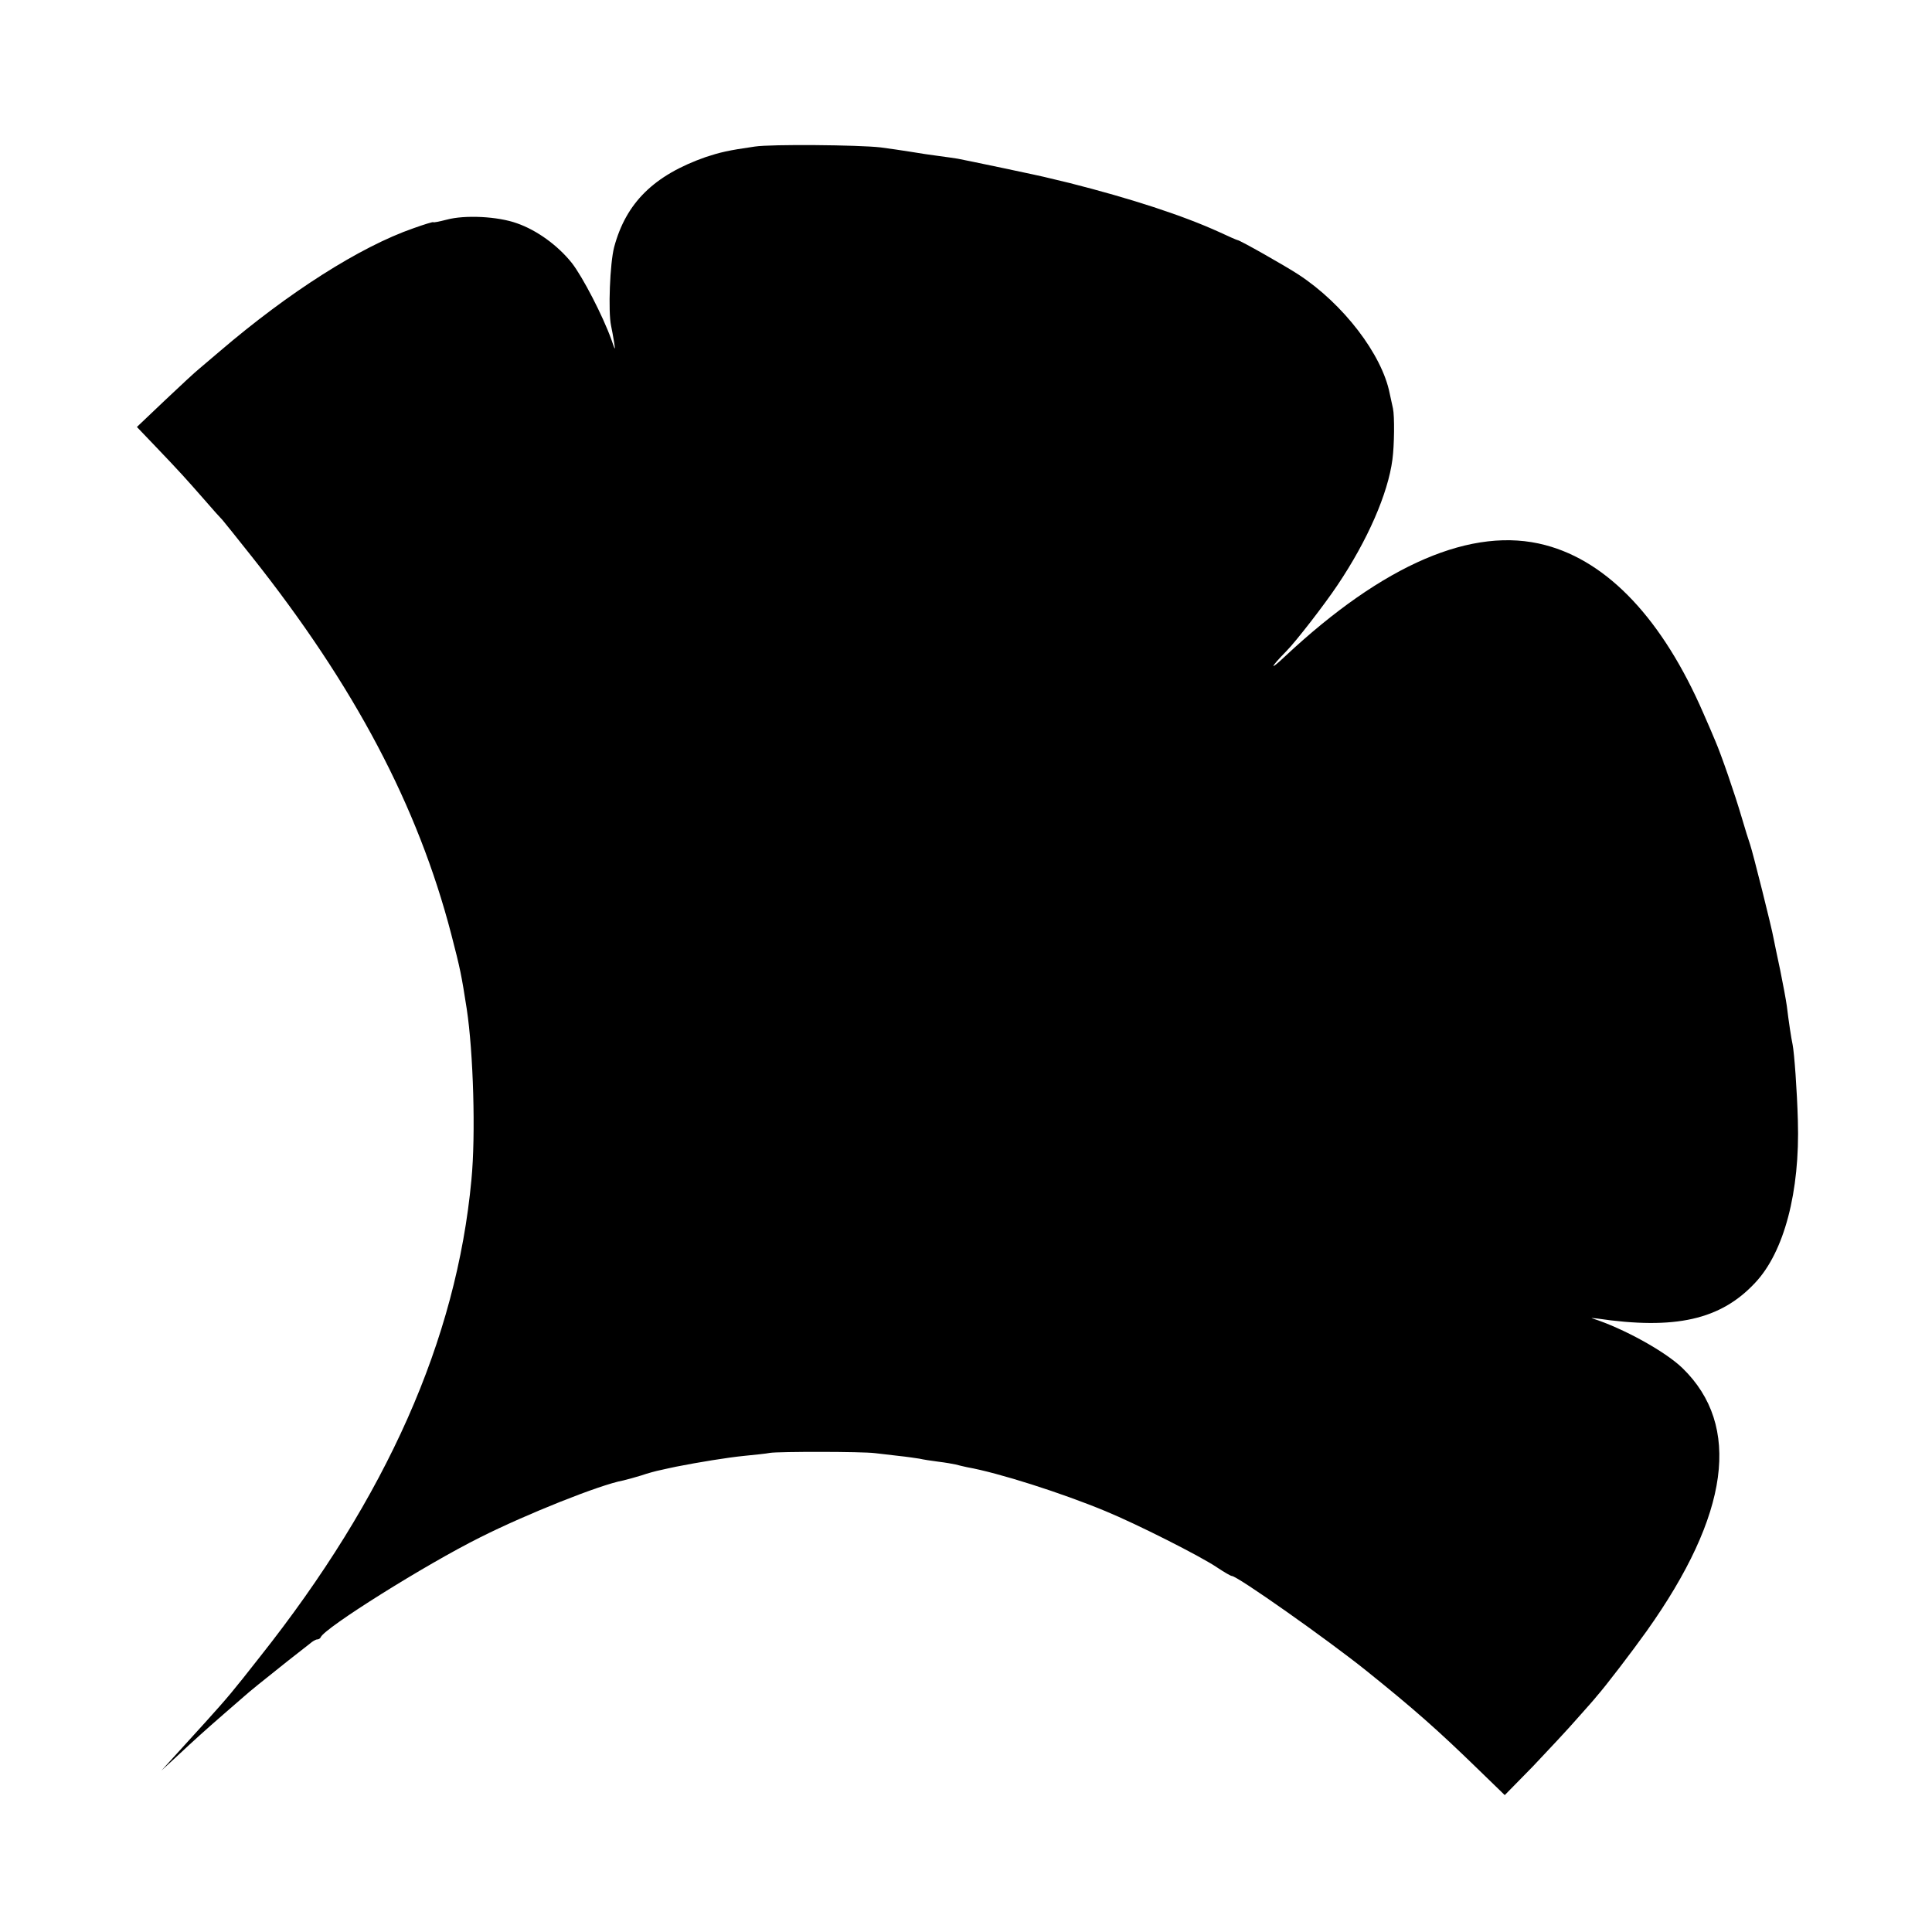
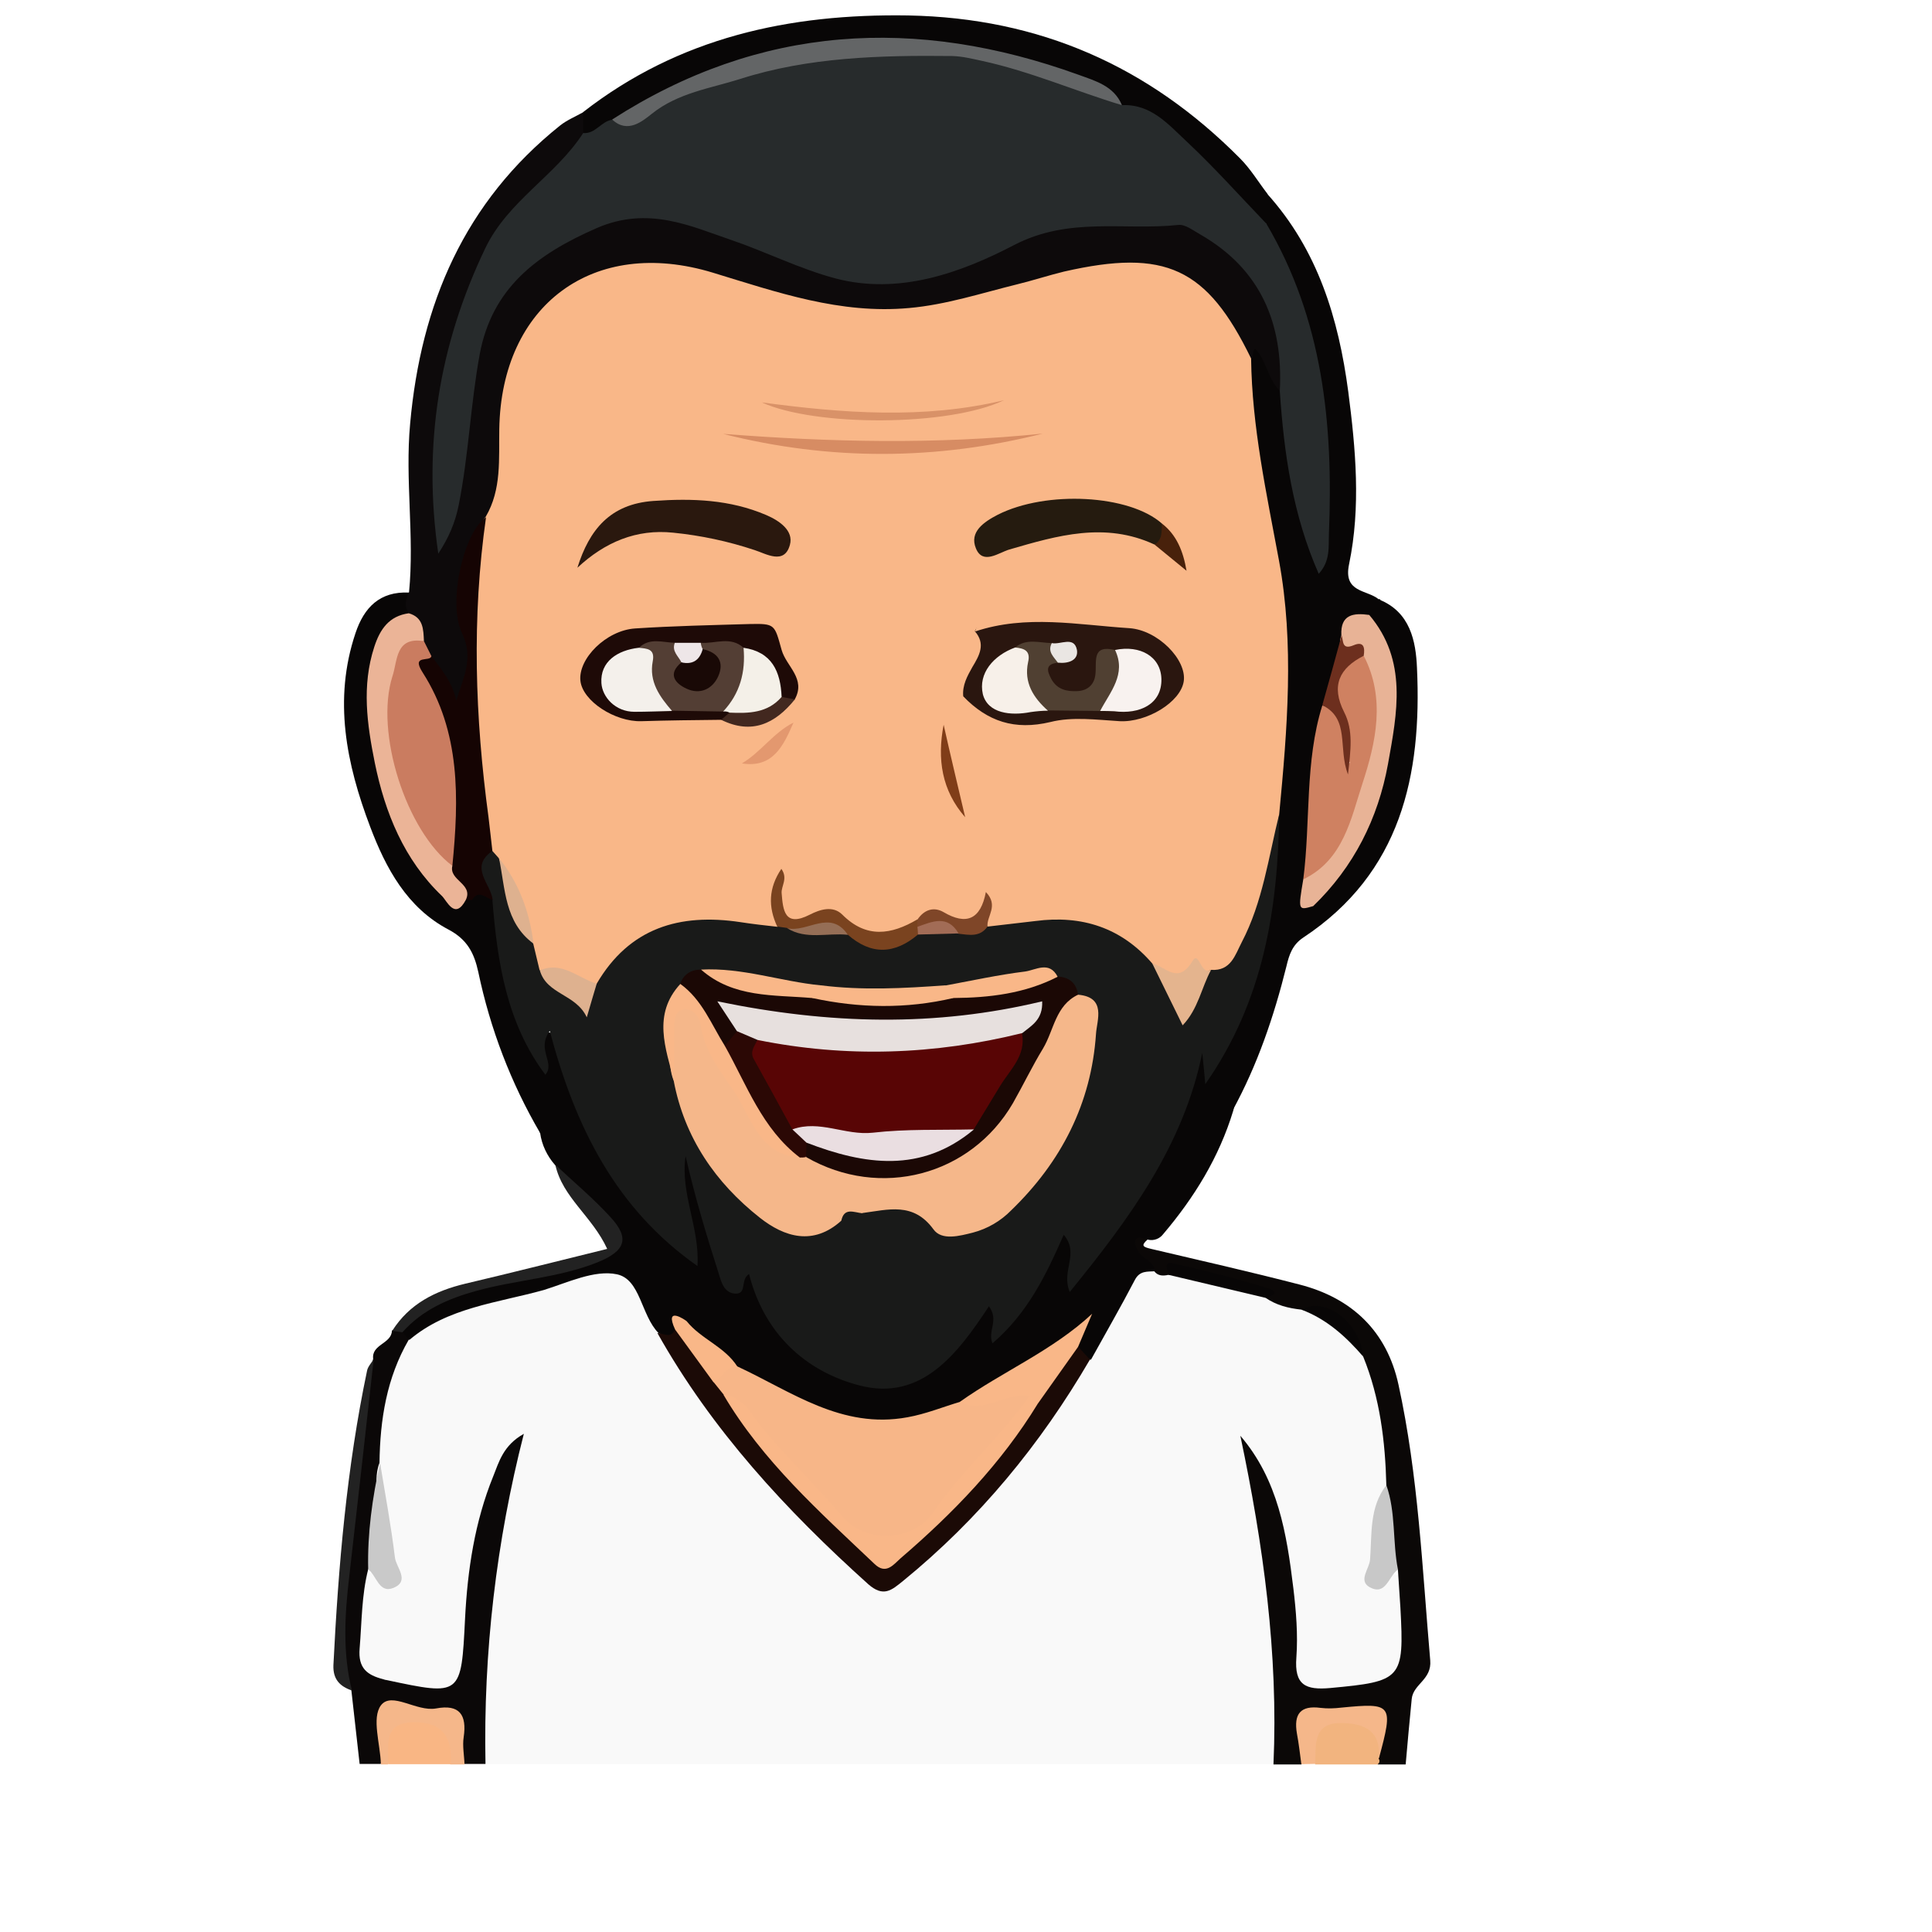
- <svg xmlns="http://www.w3.org/2000/svg" version="1.0" width="700pt" height="700pt" viewBox="0 0 700 700" preserveAspectRatio="xMidYMid meet">
-   <g transform="translate(0,700) scale(0.1,-0.1)" fill="#000000" stroke="none">
-     <path d="M2735 6469 c-98 -14 -126 -21 -178 -38 -188 -66 -289 -166 -332 -327 -15 -58 -22 -232 -11 -284 3 -14 8 -41 11 -60 5 -32 4 -31 -10 10 -31 86 -104 227 -143 277 -51 64 -127 119 -199 144 -69 25 -189 31 -255 13 -27 -7 -48 -11 -48 -9 0 2 -33 -8 -72 -22 -193 -67 -452 -232 -702 -446 -27 -23 -60 -51 -73 -62 -14 -11 -70 -63 -126 -116 l-101 -96 66 -69 c90 -94 114 -121 178 -194 30 -35 60 -68 66 -74 5 -6 53 -65 105 -131 374 -471 603 -905 724 -1370 33 -127 37 -148 56 -270 24 -157 33 -457 17 -620 -54 -579 -307 -1149 -767 -1729 -98 -125 -114 -144 -196 -235 -54 -59 -60 -66 -120 -132 l-40 -44 50 46 c76 71 104 96 175 158 36 31 70 61 76 66 14 13 72 60 154 125 36 28 73 57 83 65 9 8 21 15 26 15 5 0 11 3 13 8 14 34 381 264 578 362 167 84 435 191 518 206 13 3 42 11 65 18 23 8 56 17 72 20 17 4 41 9 55 12 81 16 185 33 245 39 39 4 81 8 95 11 32 5 334 5 380 -1 19 -2 58 -7 86 -10 29 -3 62 -8 75 -10 13 -3 44 -8 69 -11 25 -3 53 -8 62 -10 10 -3 29 -7 42 -10 113 -20 342 -93 501 -159 112 -46 346 -164 406 -205 24 -16 48 -30 52 -30 20 0 346 -230 487 -343 173 -139 259 -215 403 -355 l99 -96 102 104 c55 58 128 136 161 174 33 37 65 73 70 80 32 36 129 163 181 236 301 423 344 745 130 953 -63 61 -216 145 -326 180 -8 2 -1 2 15 0 284 -42 449 -5 574 129 105 111 163 330 155 588 -3 110 -13 245 -19 275 -5 23 -14 82 -21 140 -3 22 -14 81 -24 130 -11 50 -21 101 -24 115 -6 36 -75 311 -85 340 -5 14 -19 59 -31 100 -24 82 -74 227 -95 275 -7 17 -26 62 -43 100 -147 339 -345 550 -573 610 -263 70 -586 -69 -944 -404 -57 -54 -54 -41 5 19 35 35 140 171 186 240 109 162 183 332 199 455 7 51 8 158 2 185 -2 8 -7 33 -12 55 -28 141 -168 324 -330 430 -47 31 -213 125 -221 125 -2 0 -32 13 -66 29 -134 61 -322 122 -543 178 -33 8 -67 16 -75 18 -25 7 -303 65 -330 70 -14 2 -45 7 -70 10 -25 3 -70 10 -100 15 -30 5 -80 12 -110 16 -79 9 -396 12 -455 3z" />
-   </g>
+ <svg xmlns="http://www.w3.org/2000/svg" version="1.1" id="Capa_1" width="700pt" height="700pt" viewBox="0 0 700 700" preserveAspectRatio="xMidYMid meet">
+   <style type="text/css">
+ 	.st0{fill:none;}
+ 	.st1{fill:#F9F9F9;}
+ 	.st2{fill:#0B0807;}
+ 	.st3{fill:#0B0808;}
+ 	.st4{fill:#F5B78A;}
+ 	.st5{fill:#F9B684;}
+ 	.st6{fill:#F2B47F;}
+ 	.st7{fill:#080606;}
+ 	.st8{fill:#0D0A0B;}
+ 	.st9{fill:#222222;}
+ 	.st10{fill:#1B0A06;}
+ 	.st11{fill:#C9C9C9;}
+ 	.st12{fill:#C8C8C8;}
+ 	.st13{fill:#F9B788;}
+ 	.st14{fill:#272B2C;}
+ 	.st15{fill:#191A19;}
+ 	.st16{fill:#F7B688;}
+ 	.st17{fill:#150403;}
+ 	.st18{fill:#CF8161;}
+ 	.st19{fill:#E8B396;}
+ 	.st20{fill:#6D2F1E;}
+ 	.st21{fill:#CA7C60;}
+ 	.st22{fill:#EBB497;}
+ 	.st23{fill:#636566;}
+ 	.st24{fill:#2A160F;}
+ 	.st25{fill:#2A180E;}
+ 	.st26{fill:#1E0A07;}
+ 	.st27{fill:#251B0F;}
+ 	.st28{fill:#D78C63;}
+ 	.st29{fill:#7A431F;}
+ 	.st30{fill:#D99268;}
+ 	.st31{fill:#E4B48E;}
+ 	.st32{fill:#DEB18F;}
+ 	.st33{fill:#7F4628;}
+ 	.st34{fill:#803D18;}
+ 	.st35{fill:#E3986F;}
+ 	.st36{fill:#42281F;}
+ 	.st37{fill:#48210B;}
+ 	.st38{fill:#1B0805;}
+ 	.st39{fill:#956E56;}
+ 	.st40{fill:#A26C56;}
+ 	.st41{fill:#504032;}
+ 	.st42{fill:#F7F0E9;}
+ 	.st43{fill:#F8F2EF;}
+ 	.st44{fill:#EAE6E3;}
+ 	.st45{fill:#533E34;}
+ 	.st46{fill:#F4F0EB;}
+ 	.st47{fill:#F4F0E8;}
+ 	.st48{fill:#EEE6E8;}
+ 	.st49{fill:#2B0805;}
+ 	.st50{fill:#580505;}
+ 	.st51{fill:#E7E0DE;}
+ 	.st52{fill:#EADEE1;}
+ 	.st53{fill:#190906;}
+ </style>
+   <path class="st0" d="M529.8,10.4c0-8.7-1.7-10.4-10.3-10.4C399.2,0.3,278.9,0.3,158.5,0.1c-2,3.9-4.2,7.6-6.6,11.3  c16.1,0.2,16,25.3-0.2,25.3c-6.6,0-10.5-4.1-11.7-9c-7.4,9.4-15.2,18.7-21.9,28.6c-1.5,2.2-3.3,3.6-5.2,4.5c-1,2.2-1.9,4.5-2.9,6.7  c0.1,183.9,0.2,367.7,0.2,551.6c0,20.2,0,20.2,20.2,20.2c3.5-9.4,1.2-18.7-1.1-27.8c-6.5-5.8-6.6-13.6-5.1-21  c1.6-7.9,1.2-15.9,2.1-23.8c2.9-23.7,3.7-47.7,10.6-70.7c2-4.8,5.6-8.5,8.4-12.7c8.1-10.8,20-14.7,32.5-17.1  c11.5-2.2,22.9-4.9,34.1-8.3c9-2.8,10.5-7.1,5.4-15c-4.5-7-9.6-13.7-13.8-20.9c-2.7-4.3-4.1-9.2-6.1-13.7  c-7.2-13.8-12.9-28.3-17.2-43.3c-4.1-14.9-8.5-28.9-23.7-36.7c-4-2.1-6.5-6.5-9.1-10.4c-15.6-23.4-20.9-49.3-18.3-77  c1.2-12.3,7-21.5,20.1-24.3c3.7-2.5,3.6-6.3,3.2-10.1c-1.9-15.9-1.4-31.8-0.8-47.7c1.9-48,20.6-87.4,60.7-115.4  C247.6,17,287.4,6.9,330.7,8.6c52.2,2,94.6,22.9,126.8,64.2c7.7,8.4,13.6,18.1,17.5,28.8c11.2,31.9,16.5,64.6,11.5,98.4  c-1.2,8.4-0.9,16.2,9.4,18.9c1.1,0.7,2.3,1.3,3.5,1.8c5.8,3.7,7.7,9.7,9.4,15.8c8.8,31.7-7.6,78.7-34.3,98.1  c-4.8,3.5-9.6,6.9-10.8,13.2c-3.6,18.7-12,35.7-19.2,53.1c-6.2,19-16.8,35.3-31.1,49.2c1,6.8,7.3,6.2,11.6,7.3  c14.5,3.9,29.2,7.5,43.8,11.1c19.6,4.8,30.8,17,35.1,36.6c5.3,23.8,7.2,48.1,9.1,72.3c1.1,13.4,2.8,27.2-4.2,40.4  c-3.3,6.2-5.2,14.5,0.5,21.5c1.7,0,3.4-0.3,5,0c13,2.8,15.5-2.2,15.5-15.2C529.6,419.5,529.5,214.9,529.8,10.4z" />
+   <path class="st1" d="M461.4,639.2H175.9c-6.8-11.3-3.9-23.9-3.2-35.7c1.5-23.8,4.5-47.5,10.3-70.2c-7.4,20.1-11.2,41.4-11.2,62.8  c-0.1,17.1-4.8,20.7-21.7,17.5c-3.3-0.6-6.6-1.2-9.9-1.9c-9.2-2-13.7-7.3-13.3-16.9c0.3-8.4-0.8-16.9,3.7-24.5  c11.5-0.3,9.7-7.1,7.9-14.9c-2-8.5-4.1-17.1-3.9-26c0.5-15.8,1.9-31.4,11.3-45c5.8-6.4,13.3-9.9,21.4-12.3  c14.8-4.5,29.9-7.5,44.7-12c10.6-3.2,17.7-0.8,22,9.7c1.6,3.8,4.3,7.1,6.3,10.8c18.9,34.7,46.1,62.6,74.2,89.7  c4.2,4,6.9,3.8,11.5,0.1c27.5-22.1,48.9-49.2,66.6-79.5c3.4-9.1,8.7-17.2,14.3-25.1c2.7-3.8,5.4-7.6,10.9-7.4  c2.5,0.3,4.9,0.9,7.4,1.3c11.1,2.2,22,5.2,32.9,8.2c4.8,1.6,9.5,3.2,14.3,4.8c10,3.8,18.5,9.4,24.5,18.5c6.5,14.2,9.1,29.9,7.6,45.4  c-1.5,6.1-3.5,12-4.2,18.3c-0.9,7.5-2.5,15.3,8.8,16.2c2.3,6.5,1.5,13.3,2.3,20c2,15.9-0.1,18.6-16.3,21.8c-1.2,0.2-2.5,0.5-3.7,0.7  c-21.7,4.3-26.3,1-25.9-20.4c0.6-23.8-5.9-45.9-12.8-66.8c8.7,33.7,14.5,68.9,12.1,105.1C464.5,634.2,463.3,637,461.4,639.2z" />
+   <path class="st2" d="M423.4,461.9c-1.9,0.4-3.8,0.5-5.2-1.3c-1.9-3.4-7.1-2.6-8.5-6.8c-0.8-2.7-0.8-5.2,1.6-6.7c1.9-1.2,4-0.8,4.5,2  c-2.6,2.3-1.6,2.7,1.3,3.4c17.9,4.2,35.9,8.3,53.7,12.9c19.1,4.9,31.7,17,35.9,36.3c7.2,32.9,8.6,66.5,11.5,99.9  c0.6,7-6.1,8.5-6.7,13.9c-0.8,7.9-1.5,15.9-2.2,23.8h-10.1c-0.8-0.9-1.2-2-1.3-3.2c-0.3-4.7,3.1-11.3-1.9-13.6  c-6.2-2.8-14.1-1.3-20.3,1.3c-6.5,2.8,0.2,11-4.2,15.5h-10.1c1.8-40.2-3.7-79.7-12-119.1c13.7,16,16.8,35.5,19.2,55.2  c1,8.3,1.7,16.8,1.1,25.1c-0.8,10.1,3.4,11.9,12.3,11.1c25.9-2.4,26.8-3.2,25.4-29c-0.3-4.6-0.6-9.2-0.9-13.8  c-8.3-9.2-4.4-20.1-4.2-30.6c-0.4-16-2.3-31.7-8.4-46.7c-3.4-11-11.6-15.6-22.4-17c-4.7-0.5-9.1-1.6-13-4.3  C447.4,464.8,435.9,461.2,423.4,461.9z" />
+   <path class="st3" d="M133.4,568.6c-2.4,9.4-2.3,19.1-3.1,28.7c-0.6,7.1,2.7,9.6,8.5,11.1c0.4,0.1,0.8,0.3,1.2,0.3  c27.2,5.8,27.1,5.8,28.5-22.3c0.9-17.6,3.5-35,10.2-51.5c2.1-5.2,3.6-11.2,11.1-15.4c-10,39-14.7,79.3-13.9,119.6h-7.6  c-0.9-0.9-2.1-2-2.1-3.1c0.4-11.7-6.6-13.9-16.6-15c-7.3-0.8-9,1.1-8.6,7.6c0.3,3.8-0.1,7.6-3.1,10.5h-7.6l-3-26.7  c-5.4-5.3-5-12.1-4.5-18.7c2.7-33.9,5.2-68,12.4-101.4c-0.6-5.3,6.7-5.4,6.8-10.2c1.1-0.7,2.4-1,3.7-0.9c1.9,0.7,3.4,1.7,2.4,4.2  c-8,13.8-10.4,28.9-10.6,44.6c-3.1,8.1,1.6,16.4-0.3,24.6C136.3,559.4,137.1,564.7,133.4,568.6z" />
+   <path class="st4" d="M471.5,639.2c-0.5-3.7-0.9-7.4-1.6-11.1c-1.2-7,1.2-10.3,8.6-9.3c2.5,0.3,5,0.2,7.5-0.1  c18.5-1.8,18.9-1.2,13.6,18.4c-11.1-12.9-13.9-12.7-23.1,2L471.5,639.2z" />
+   <path class="st4" d="M138,639.2c-0.2-7.3-3.4-16.7,0-21.3c3.9-5.2,12.9,2.4,20,1.1c8.5-1.6,11.2,2.3,10,10.4  c-0.5,3.2,0.2,6.6,0.3,9.9h-5.1c-0.9-1.4,0.1,0.5-0.8-0.9c-9.6-14.7-13.3-14.6-21.9,0.9H138z" />
+   <path class="st5" d="M140.6,639.2c0.3-6.8-2-15.1,9.4-15.2c10.6-0.1,13.9,5.7,13.3,15.2H140.6z" />
+   <path class="st6" d="M476.5,639.2c0.3-6.6-0.9-14.8,8.9-14.9c7.9-0.1,15.3,2.2,14.1,12.9c0.5,0.6,0.4,1.5-0.3,2c0,0-0.1,0-0.1,0.1  H476.5z" />
+   <path class="st7" d="M148.3,485.5l-2.4-2.8c4.2-10.4,13.9-13,23-15.8c14.4-4.4,29.6-5.4,43.8-10.4c10.2-3.6,11.2-6.6,4.4-15  c-5.3-6.5-10.9-12.8-16-19.4c-2.9-3.3-4.8-7.3-5.4-11.6c-10.1-24-17.6-48.9-26.1-73.4c-1.3-3.7-1.9-7.3-0.7-11  c2.6-4.8,6-4.5,9.9-1.5c3,3.8,4,8.5,4.3,13c0.9,15.4,5.5,29.7,11.9,42.6c0,2.5,2.7,1,1.1,1.2c-0.6,0.1-0.8-0.2-0.9-0.7  c-0.5-2.5-1.1-5.3,1.9-6.5c2.3-0.9,3.9,0.9,5.2,2.5c1.9,2.3,2.9,5.1,3.7,7.9c7.8,26.3,20.4,49.4,42.7,66.6  c0.5-8.5-3.4-16.4-4.3-24.7c-0.4-3.6-1.2-8.7,3.7-9.4s5.4,4.2,6.1,7.9c2.1,10.7,4.5,21.4,8.4,31.6c1.2,3.1,1.3,6.3,6.8,4  c5.5-2.4,7,4,8.1,7.3c3.5,11.3,12.4,17.4,20.9,24.3c17.1,13.9,35.3,6.9,48.4-8.1c2.5-2.8,3.9-6.5,6.7-9.1c5-4.5,8.1-3,9.9,4.5  c5.7-8.2,11.2-15.4,14.9-23.8c1.7-3.9,2.2-10.4,8.5-9c5.8,1.3,3,7.7,5,12.6c15-23,33.1-43.4,37.4-71.3c0.5-3.6,1.5-8.2,6-8.6  c2.6-0.3,3.6,2.9,3.2,5c17.6-27.7,21.9-59.3,22.1-92c2.8-33.2,5.5-66.5-2.9-99.2c-4-15.7-4.8-31.5-7.1-47.3  c-0.6-5-0.5-10.1,0.2-15.2c0.6-2.8,1.2-6.3,4.3-6.7c3.1-0.4,4.4,3,5.7,5.5c2,4,4.2,7.9,5.6,12.1c3.9,20.1,5.5,40.6,12.4,58.9  c-1-20.5,0.9-42.4-3.2-64.1c-2.7-14.1-5.7-27.8-13.3-40.2c-2.4-3.8-4.5-8.1-4.4-12.9c0.2-1.3,0.9-2.5,2.1-3.2  c12.4,3.4,14.8,14.9,18.2,24.6c11.3,31.7,13.5,64.5,10.2,97.9c-1.4,14-1.3,14,11.7,14.5l-0.1-0.1c1.6,2.5,1,4.6-1.1,6.5  c-3.8,2.1-8.8,2.8-10,8.2c-2.6,8.5-4.3,17.2-6.8,25.7c-4.5,19.2-2.6,39.1-6.5,58.3c1.1,4.2-5.2,10.3,3.3,12.6c1.1,1.6,1,3.7-0.5,4.4  c-12.2,5.8-14,17.6-16.7,28.9c-3.4,14.2-11.4,26.7-14.8,40.9c-5.1,16.8-14.1,31.4-25.4,44.7c-1.2,1.6-3.3,2.4-5.3,2  c-5.8-2.4-5.5,1.1-3.6,4.3c1.5,2.6,5.5,3.4,6,7.1c-2.8,0.2-5.5-0.3-7.3,3.1c-5.1,9.8-10.6,19.3-15.9,28.9c-3.9,0.4-5.3-2-5.8-5.2  c0-0.4,0.1-0.8,0.1-1.2c0-1,0.5-3.2-1.4-1.5c-12.3,10.9-27.2,17.9-41,26.6c-19.7,7.6-39.3,8.4-58.3-1.8c-7.1-3.8-14.8-6-21.5-10.5  c-5.1-5.8-11.3-10.2-17.2-15.2c-1.7-1.5-3.3-2.3-4.8,0.3c-2.9,3.3-4.6-0.3-6.8-1.1c-6.4-6.5-6.5-19.5-15.1-21.3  c-8.1-1.7-17.8,3-26.5,5.7C180.1,472.1,162.2,473.7,148.3,485.5z" />
+   <path class="st8" d="M463.8,141.7c-4-3.9-4.8-9.7-7.8-13.9c-2.6-3.7-1.5,1.6-2.6,2.2c-6.3-1.4-7.5-7.4-10.4-11.9  c-7.5-11.9-17.9-17.9-32.3-18.6c-17.3-0.8-33.3,4-49.3,9c-32.2,10.1-63.7,8-95-3.6c-21.5-7.9-42.5-9.2-62.2,5.4  c-14.9,11-19.7,26.4-19.8,44.1c-0.1,11.6,1.5,23.7-6.2,33.9c-14.3,11.4-8.7,26.7-7,40.6c0.8,6.6,0.7,13.2-0.3,19.8  c-0.4,3-1.9,5.8-5.1,6.6c-4,0.9-4.8-2.7-5.8-5.3c-1.4-3.6-3.8-6.5-5.3-10c-1.1-2.1-2-4.3-2.9-6.5c-1.1-3.7-2.9-7.2-5.2-10.3  c-2.4-3.4-1.8-6.3,1.6-8.6c2-20.4-1.5-40.7,0.4-61.1c3.9-43.4,19.7-80.3,54.3-108c2.5-2,5.7-3.3,8.5-4.9c2.3,2.1,2.6,4.8,2.3,7.7  c-3.3,9-9.9,15.9-16.9,21.6c-18.6,15.1-26.2,36.5-30.9,57.9c-4.5,20.5-9.9,41.8-4.5,62.4c4.6-19.2,7.5-38.8,8.7-58.5  c1.9-34.9,48.7-65.1,79.8-53.1c13.4,5.2,26.8,11,40.7,15.4c19.8,6.2,38.8,7,57.6-1.6c23.2-10.7,47.4-16,73-14.5  C449.7,79.5,474.9,117,463.8,141.7z" />
+   <path class="st7" d="M211.3,48.2v-7.6c34.7-27,74.5-35.7,117.8-35c47.6,0.9,87.1,18.4,120.2,51.8c3.8,3.8,6.6,8.5,9.9,12.8  c0.7,3.6,5.8,7.4-0.3,10.9l0,0c-6.4,1.3-8.1-4.3-11.4-7.7c-13.2-13.6-25.5-28.4-44-35.5c-25.2-16.9-53.8-20-83-20.2  c-34.9-0.3-67.2,8.4-96.4,28C219.9,47.2,216.4,51.8,211.3,48.2z" />
+   <path class="st7" d="M148.2,214.7c-1.2,2.5-1.9,5,0,7.4c-13.4,13.5-13.6,29.8-10.4,47c3,16.3,7.3,32.1,17.8,45.3  c3.4,4.2,6.5,8.9,12.4,10.2c1.1,0.1,2.2,0.6,2.9,1.5c3.7,24.4,12.5,47.3,21.3,70.2c1.8,4.6,4.8,8.9,3.5,14.2  c-10.6-18.1-18.1-37.8-22.4-58.3c-1.5-6.9-4-11.8-10.8-15.4c-15-7.9-22.7-22.2-28.4-37.3c-8.6-22.7-13.4-46-5.3-70.1  C131.9,220.1,137.6,214.2,148.2,214.7z" />
+   <path class="st7" d="M446.5,402.5c3.4-21,14.1-39.8,18.5-60.5c1.3-6.2,11.6-5.6,11-13.6c-0.6-4.3,2.4-6.9,4.6-9.9  c20.3-28.5,29.2-58.9,15.6-93.1c-0.2-0.8-0.2-1.7,0.1-2.5c2.4-1.2,2.9-3.4,3.3-5.7c11.4,4.5,13.4,15.2,13.8,24.8  c1.8,38.9-5.8,74.3-41.2,97.7c-3.9,2.6-5.1,6.1-6.1,10.4C461.6,368.2,455.6,385.9,446.5,402.5z" />
+   <path class="st7" d="M458.8,81.1c2.6-3.5-0.4-7.3,0.3-10.9c18.4,20.4,25.9,45.3,29.4,71.7c2.7,20.8,4.6,41.8,0.3,62.5  c-2.2,10.4,6.4,9.2,10.7,12.7c-2.4,0.8-4.7,1.7-7.2,2.3c-7,1.6-8.8-0.2-7.8-8c4.6-35.8,3-71.3-8.3-105.9  C473.2,95.8,468.5,86.5,458.8,81.1z" />
+   <path class="st9" d="M201.2,422c6.7,6.3,13.8,12.2,20,19c7.1,7.7,5.4,12.3-4.8,16.4c-14.1,5.6-29.3,6.3-43.8,10.3  c-10.2,2.8-19.6,6.9-26.8,15l-3.7-0.5c6.2-9.8,15.6-14.5,26.5-17.1c17-4,33.9-8.3,51.4-12.6C214.6,440.7,203.8,433.9,201.2,422z" />
+   <path class="st9" d="M135.4,492.4c-2.9,26.4-5.9,52.8-8.9,79.1c-1.6,13.7-2.4,27.4,1,41c-4.4-1.5-6.9-4.1-6.7-9.2  c1.8-35.8,4.8-71.5,12.2-106.7C133.3,495.1,134.6,493.8,135.4,492.4z" />
+   <path class="st10" d="M390.7,488l4.2,4.6c-17.9,30.7-40.1,57.7-67.7,80.2c-4.2,3.4-7.1,6-12.6,1.2c-29.8-26.8-56.7-55.9-76.4-91  c2.2,0,4.8,2.2,6.3-1.2c9.1,2.3,10.5,11.7,15.9,17.4c1.2,1.9,2.4,3.9,3.7,5.8c13.7,20.3,31.8,36.4,48.8,53.7  c5.6,5.7,10.5,5.7,16.1,0.2c16.4-16.1,33-32,44.9-52C380.1,501.1,380.8,490.4,390.7,488z" />
+   <path class="st11" d="M133.4,568.6c-0.3-13.1,1.5-25.9,4.3-38.6c1.9,11.5,4,22.9,5.4,34.4c0.5,3.6,5.5,8.4-0.5,10.9  C137.3,577.5,136.5,570.9,133.4,568.6z" />
+   <path class="st12" d="M502.3,538.1c3.5,9.9,2.2,20.5,4.2,30.6c-3.4,2.3-4.3,9.6-10.2,6.4c-4.3-2.4-0.2-6.6,0.1-10  C497.1,555.8,496.1,546.1,502.3,538.1z" />
+   <path class="st7" d="M423.4,461.9c-0.6-1.8-1.8-4.9,1.5-4.2c11.5,2.6,23,5.5,34.3,9c4.6,1.4,2.2,2.9-0.8,3.5L423.4,461.9z" />
+   <path class="st7" d="M471.5,474.5c8.6-5,21.2,4.6,22.4,17C487.6,484.2,480.6,477.9,471.5,474.5z" />
+   <path class="st13" d="M176,187.2c5.8-9.9,4.7-20.9,4.9-31.7c0.7-45,34.1-69.9,77.4-56.7c23.3,7.1,46.1,15.1,71.1,12.8  c13.5-1.2,26.2-5.4,39.2-8.6c5.7-1.4,11.2-3.2,16.9-4.6c36.8-8.4,51.8-1.4,67.8,31.5c0.3,24.8,5.6,48.9,10.1,73.2  c5.6,30.2,3,61.1,0.1,91.7c-1.5,14-3.3,27.9-7.9,41.3c-2.6,7.5-5.9,14.9-14.7,17.3c-4.3,1.2-8.3-4.7-13.4,0.8  c-3.1,3.3-8.3-1.7-12.3-3.9c-13.7-12.5-29.8-16-47.7-12.2c-2.9,0.7-5.9,0.6-8.6-0.5c-2.6-0.4-1-7.1-7-3.5  c-5.5,3.3-12.9-2.8-19.1,1.3c-8.7,6.4-17.4,7.7-26.4,0.6c-3.1-2.4-6.4-3.1-10.6-2.3c-13.4,2.3-14.1,1.5-13.9-12.8  c-2.9,5.1,3.2,10.9-0.7,16.4c-4.5,2.4-9,1-13.4,0c-20.8-4.6-36,5.3-49.8,18.9c-8,3.3-14.2-4.4-21.8-3.4c-5.1-2.5-3.7-8-5.5-12  c-2.6-10.6-6.3-20.7-13.1-29.5c-1.2-1.8-2-3.7-2.6-5.8c-3.9-19-7.2-38-4.2-57.5c2.2-14.5-2.1-29-0.7-43.7  C170.7,197.8,171.7,192.2,176,187.2z" />
+   <path class="st14" d="M406.5,38.1c10.7-0.5,17,7.2,23.7,13.4c10,9.4,19.1,19.6,28.6,29.5c20.5,34.7,24.3,72.8,22.7,112.1  c-0.2,5,0.6,10.1-3.7,14.8c-9.4-21.3-12.6-43.6-14.1-66.2c1.3-24.5-6.9-44.2-28.9-56.8c-2.5-1.4-5.4-3.7-7.9-3.4  c-19.8,2.1-39.5-3.1-59.5,7.3c-19.4,10.1-41.7,18.1-64.6,12.1c-12.9-3.4-25.6-9.8-38-14c-14.2-4.8-29.8-12.4-48.5-4.3  c-22.3,9.7-38.1,22.1-42.5,45.8c-3.3,18-4,36.5-7.6,54.6c-1.3,6.4-3.5,11.6-7.4,17.6c-5.7-39.3,0.3-75.7,17-110.6  c8.2-17.2,25.5-26.3,35.5-41.8c4.4,0.4,6.5-4.2,10.4-4.8c13.9-2.2,24.7-11.6,38-15.7c33.8-10.4,67.9-13,102.7-6.4  C378,24.1,393,29.9,406.5,38.1z" />
+   <path class="st15" d="M216.2,356.4c11.8-20.2,30-25.6,52-22.3c4.5,0.7,9,1.2,13.5,1.7c1.1-0.8,2.5-0.9,3.7-0.4  c7,1.6,14.3-1.6,21.3,1.2c8.8,6.2,17.6,6.2,26.5,0c4.4-1.2,9-1.5,13.5-0.9c3.8,1,7.6-0.5,11.3,0c5.7-0.7,11.5-1.3,17.2-2  c16.8-2.2,31.1,2.4,42.3,15.4c5.3,3.6,7.2,9.9,11.4,14.7c4.5-3.4,4.2-10.4,9.9-12.4c7.2,0.5,8.7-5.4,11.1-10  c7.6-14.5,9.7-30.8,13.6-46.5c-0.5,34.5-5.7,67.8-26.8,97.9c-0.4-4.3-0.7-7.8-1.1-11.3c-6.9,33.7-26.3,59.9-48,86.6  c-3.3-7.6,3.7-13.9-2.2-20.7c-6.5,14.8-13.1,28.4-25.8,39.3c-1.9-4.5,2.5-8.3-1.3-13.4c-11.2,17-24.3,34.5-46.8,28.7  c-19.8-5.1-34.7-19-40.1-40.4c-3.3,2-0.6,7.3-5,7.1c-4.1-0.2-5.1-4.3-6-7.3c-4.5-14-8.7-28.1-12-42.5c-2,13.5,5.2,26,4.3,39.8  c-29.4-20.6-44.3-50.2-53.5-85.2c-5,6.8,2.1,11.5-1.6,15.9c-14.1-18.8-17.4-40.9-19.2-63.4c-3.2-5.9-13.9-11.8-0.1-17.8l2.4,2.7  c4.5,10.2,6.8,21.3,12.5,31c0.8,3.2,1.5,6.4,2.3,9.6c4,1.5,7.4,4,10.5,6.7C210.7,362.2,213.3,359.6,216.2,356.4z" />
+   <path class="st16" d="M262.2,505.3l-3.7-4.6c1.4-4.2,2.7-8.6,8.7-5.6c19.6,9.1,37.7,22.8,61.6,18.4c6.7-1.2,12.7-3.7,19.1-5.6  c8.4-0.6,16.1-7.3,25.1-3.2c1.8,3.3-0.6,5.5-2.2,7.8c-10.2,13.7-21.3,26.8-33.3,39.1c-10.4,10.9-23.4,10.8-33.8-1.1  c-10.7-12.3-23.8-22.4-32.6-36.4C268.9,510.6,265.5,507.9,262.2,505.3z" />
+   <path class="st17" d="M178.4,308.3c-8.6,6-0.5,11.8,0.1,17.8c-2.5-0.7-5-4-7.5,0l-2.1,0c-4.7-3.1-7.4-7.4-7.3-13.1  c-0.7-22.2,2-44.7-10-65.3c-2.5-4.3-6-11.1,4.8-9.9c3.6,4.8,7.6,9.5,8.9,16.1c2.5-8.3,6.5-15.4,2.1-24.5c-5.4-11.2,0.8-36.9,8.7-42  c-5.2,36.3-4,72.5,0.9,108.7C177.5,300,177.9,304.2,178.4,308.3z" />
+   <path class="st18" d="M472.2,318.6c2.7-21,0.5-42.5,6.9-63c11.2,3.2,8.1,12.4,8.6,20.1c-0.2,1.8,2.5,0.4,0.8,0.4  c0,0-0.1-0.1-0.1-0.4c-0.6-6.9-1.3-13.6-4.3-20.3c-3.9-8.8-0.4-14.3,10.1-18.4c5.5,3,7.3,8.3,7.4,13.7c0.3,22.7-5.2,43.9-18.2,62.7  C480.9,317.1,478,321.2,472.2,318.6z" />
+   <path class="st19" d="M472.2,318.6c14.6-7,17.3-22.1,21.5-34.9c4.8-14.7,8.4-30.7,0.4-46.1c-2.4-2.7-10.7,0.9-8.1-7.4  c-0.4-7.6,4.4-8.2,10.1-7.4c14,16.5,10.1,35.6,6.8,54c-3.6,19.8-12.4,37.3-27.1,51.5C470.3,329.9,470.3,329.9,472.2,318.6z" />
+   <path class="st13" d="M372.9,505.9c-8.5-1.7-16.3,6.7-25.1,2c15.5-11,33.5-18.5,47.9-31.9c-1.7,4-3.4,8-5.1,12L376,508.6  C374.3,508.5,373.9,506.9,372.9,505.9z" />
+   <path class="st20" d="M486.1,230.2c0.7,2,0,5.4,4.3,3.6c3.7-1.6,4.2,0.8,3.7,3.8c-8.9,4.5-11.9,10.9-7.1,20.4  c3.4,6.6,2.4,13.7,1.4,22.6c-3.7-9.6,0.8-20.1-9.3-25.1C481.5,247.1,483.8,238.6,486.1,230.2z" />
+   <path class="st13" d="M267.2,495.2c-4.3-0.3-5.5,4.2-8.7,5.6l-13.9-19.1c-4.1-8.9,3.9-3.3,4.2-3C254,485.2,262.6,487.9,267.2,495.2z  " />
+   <path class="st21" d="M156.3,237.7c-0.3,2.3-7.5-0.8-3.2,5.9c13.8,21.5,13.2,45.8,10.8,70.1c-5.1,1.8-8.3-1.6-10.3-5  c-12.8-21.4-21.2-43.6-13.7-69.3c2.4-8,6.2-10.4,13.7-7.1L156.3,237.7z" />
+   <path class="st22" d="M153.6,232.3c-10.4-1.7-9.5,7-11.4,12.7c-6.5,20.4,5,56.2,21.7,68.7c-1.3,5.3,7.6,6.5,4.9,12.3  c-4,7.6-6.9,0.3-8.7-1.4c-13.7-13.1-20.6-30.1-24.3-48.2c-2.8-13.9-4.8-27.9-0.2-42c2.1-6.5,5.4-11.2,12.5-12.2  C153.4,223.7,153.4,228,153.6,232.3z" />
+   <path class="st23" d="M406.5,38.1C389.6,33,373.4,25.9,356,22.1c-3.7-0.8-7.3-1.7-11-1.8c-26-0.3-52.1,0.4-76.8,8.3  c-10.7,3.4-22.5,5-32,12.6c-3.3,2.6-8.8,7.4-14.4,2.1C275.3,8.9,331.9,5.8,390.8,27.1C396.8,29.3,403.6,31.1,406.5,38.1z" />
+   <path class="st13" d="M372.9,505.9l3.1,2.7c-13.2,21.6-30.6,39.6-49.7,56c-2.6,2.3-5.3,6.1-9.5,2c-19.9-18.9-40.5-37.2-54.7-61.3  c7.6,0.9,9.9,7,14.2,12.2c9.2,11.1,19.7,21.1,29.1,32.1c8.5,10,25.8,8.7,32.7-1.6C348.5,532.8,362.4,520.8,372.9,505.9z" />
+   <path class="st24" d="M349,252.3c-0.4-4,1.5-7.4,3.3-10.6c2.6-4.3,4.9-8.4,0.9-13c1.5-3.3,4.5-5.5,7.8-5.5  c18.7-0.2,37.4-0.6,55.6,4.1c9.3,2.4,15.9,13.3,14,21.1c-2.3,9-14.6,15.8-24.3,14.1c-9.5-1.6-18.9-1.9-28.4,1.3  C363.9,268.6,357.3,265.6,349,252.3z" />
+   <path class="st25" d="M209.2,205.7c4.3-13.7,11.8-23.1,27.6-24.2c14.1-1,27.7-0.5,40.8,5.1c4.9,2.1,10,5.7,8.6,10.8  c-2,7.4-8.7,3.2-12.8,1.9c-9.6-3.2-19.5-5.3-29.5-6.3C230.6,191.6,219.2,196.4,209.2,205.7z" />
+   <path class="st13" d="M349,252.3c8.8,9.1,18.6,12.4,31.6,9.3c7.9-2,16.7-0.8,25.1-0.3c9.8,0.5,22.1-6.9,23.2-14.5  c1.1-7.8-9.4-18.5-19.7-19.2c-18.7-1.2-37.4-5-55.9,1.2c1.9-6.7,5.6-10,12.9-7.3c4.8,1.8,9.7,0.6,14.8-0.2c16-2.6,30.9,1.8,44.6,9.8  c7.6,4.5,12.3,12,9.9,21.3c-2.9,11.2-15.4,13.4-21.8,12.1c-16.9-3.4-32.1,1.8-47.9,3.7C356.2,269.3,348,261,349,252.3z" />
+   <path class="st26" d="M261.3,260.8c-9.6,0.1-19.3,0.2-28.9,0.5c-9.6,0.3-21.3-7.3-22.1-14.6c-0.9-8,9.3-18.3,19.8-19  c13.7-0.9,27.6-1.2,41.4-1.6c9.4-0.2,9.1,0.1,11.7,9.4c1.7,6,9,10.4,4.7,18c-1.1,0.4-2.3,0.5-3.5,0.3c-5.8-5.1-6.5-15.2-16.2-16.5  c-4.7-1.3-9.5-1.3-14.3-1.2c-3.1,0-6.2,0-9.2,0c-4.2,0.1-8.4-0.3-12.4,1.2c-5.2,1.9-11.2,3.5-9.7,10.7c1.4,6.7,7.5,6.8,13,6.9  c3.3,0.1,6.7-0.1,10-0.2c5.2,0.1,10.4-0.4,15.6,0.8c1.3,0.4,2.5,1.2,3.4,2.2C264.9,260.1,264.3,261.7,261.3,260.8z" />
+   <path class="st27" d="M418.3,197.3c-17.9-8.3-35.1-3.3-52.6,1.8c-3.8,1.1-9.6,5.7-12.1-0.4c-2.5-6,2.9-9.6,7.9-12.2  c17.6-8.9,47.7-7.3,59.5,3.2C422.5,193.1,424.5,196.6,418.3,197.3z" />
+   <path class="st28" d="M262,157.2c38.6,3,77.2,3.9,115.8-0.1C339.3,166.8,300.7,167,262,157.2z" />
+   <path class="st29" d="M332.6,338.6c-8.5,7.2-17,7.5-25.5,0c-6.8-5.4-14.9,1-22-2.4l-3.5-0.5c-3.3-7.1-3.2-13.9,1.5-20.9  c2.5,3.5-0.1,6.2,0.1,8.8c0.5,6.1,1,12.5,10.2,7.8c3.7-1.9,8.4-3.4,11.8,0c8.7,8.7,17.7,7.3,27.2,1.7c1.5,1,2,3,1,4.5  C333.3,338,333,338.3,332.6,338.6L332.6,338.6z" />
+   <path class="st30" d="M363.8,145c-20.2,9.6-68.5,9.6-87.8,0.8C305.2,149.7,334.5,152,363.8,145z" />
+   <path class="st31" d="M438.8,351.4c-3.5,6.4-4.6,14.1-10.3,20.1c-3.8-7.8-7.4-15.1-11-22.4c4.8,1.1,9.3,7.8,14.5-0.8  C434.5,344,434.9,353.6,438.8,351.4z" />
+   <path class="st32" d="M216.2,356.4c-1.1,3.6-2.1,7.1-3.6,12.2c-3.9-8.5-14.5-8.2-17-17C203.6,348.1,209.4,354.4,216.2,356.4z" />
+   <path class="st33" d="M332.4,335.8v-2.6c2.4-3.6,5.9-4.8,9.5-2.7c8.2,4.8,13.4,2.7,15.3-7.3c4.8,5,0.2,8.7,0.6,12.5  c-2.8,4-6.7,3-10.6,2.6C342.9,334.5,337.3,337.6,332.4,335.8z" />
+   <path class="st32" d="M193.3,341.9c-10.5-7.7-10.2-19.9-12.5-31C188.1,320,191.9,330.5,193.3,341.9z" />
+   <path class="st34" d="M349.7,296.1c-8.5-9.7-10.2-21.1-7.8-33.5C344.4,273.8,347.1,285,349.7,296.1z" />
+   <path class="st35" d="M287.5,261.8c-3.6,8.3-7.4,16.6-18.7,14.8C275.7,272.5,280.2,265.5,287.5,261.8z" />
+   <path class="st36" d="M283.2,252.5l4.8,0.9c-7.1,8.8-15.6,12.9-26.7,7.4l3-2.6C269.8,253.5,276.5,253.1,283.2,252.5z" />
+   <path class="st37" d="M418.3,197.3c3-1.8,2.5-4.8,2.7-7.6c5.3,4.1,7.7,10,8.9,17.1L418.3,197.3z" />
+   <path class="st4" d="M390.6,360.4c10.4,0.9,6.8,9.3,6.5,14.2c-1.7,25.2-12.6,46.4-30.7,63.9c-3.8,3.9-8.6,6.7-13.9,8.1  c-4.8,1.2-11.3,3-14.3-1.2c-7.3-10-16.4-7.1-25.7-5.9c-2.2,1.7-4.9,2.7-7.7,2.8c-10.1,9.1-20.5,6-29.5-1.1  c-16.1-12.7-27.3-29-31.2-49.6c-2.6-6.5-0.6-13.3-1.1-19.9c-0.3-3.5,0.1-7.2,4.2-8.1c3.8-0.8,6.7,1.8,8,4.8  c3.7,8.9,8.2,17.5,13.5,25.6c5.6,8.5,9.1,19.4,20.9,22.1c1.2,0.2,2.5,0.5,3.7,0.8c11.1,4,22.1,7.3,34.4,5.5  c17.2-2.4,29.6-10.3,37.6-26c4.7-9.4,9.4-18.8,14.6-27.9C382.2,364.5,383.6,358.7,390.6,360.4z" />
+   <path class="st38" d="M390.6,360.4c-8.2,3.9-8.7,12.8-12.7,19.5c-3.9,6.4-7.2,13.3-10.9,19.8c-15.3,26.3-48.1,34.9-74.8,19.6  c-1.5-1.8-1.3-3.6,0-5.4c11.2-1.2,21.9,3.6,33.1,2.4c8.9-0.9,17.3-2.2,24.2-8.3c6.8-11.4,15.7-21.5,19.3-34.6  c1.8-6.8-3.4-4.2-5.8-3.8c-15,2.3-30,2.9-45.2,2.9c-13.4,0-26.9-0.9-40.2-2.9c-3.9-0.6-8.9-2.5-9.2,4.5c-0.8,3.3-2.7,5.6-6.4,5.7  c-5.7-7.5-11.9-14.5-15.6-23.3c1.3-3.5,3.9-5.2,7.6-5.2c13.5,4.4,27.5,7.1,41.6,8.1c16.1,2.8,32.5,2.8,48.5-0.1  c13.2,0.2,25.7-5.5,38.9-5.5C387.5,354,390,356.2,390.6,360.4z" />
+   <path class="st13" d="M246.5,356.5c7.9,5.7,11.2,14.6,16.1,22.4c4.5,2.1,6.8,6,8.8,10.2c5,10.8,13.3,19.6,18.5,30.3  c-15.5-1-17.9-15.6-24.6-25c-4.8-6.8-10.2-14.1-11.5-23.2c-0.4-2.8-2.8-5.9-6-5.5c-3.5,0.5-3.5,4.2-3.5,7.1  c-0.1,6.3,0,12.6-0.1,18.9C241.2,379.8,236.3,367.6,246.5,356.5z" />
+   <path class="st13" d="M345.4,361.6c-17,4-34.1,3.7-51.1,0c0.5-1.8,1.9-3.1,3.1-4.6c15,1.9,30,1.1,45.1,0  C343.5,358.5,344.9,359.8,345.4,361.6z" />
+   <path class="st13" d="M297.3,357c2,3.6,0.1,4.5-3.1,4.6c-13.9-1.2-28.5,0-40.2-10.3C268.9,350.5,282.9,355.6,297.3,357z" />
+   <path class="st13" d="M345.4,361.6c-3.2-0.1-5-1.1-3-4.5c9.7-1.8,19.3-3.9,29-5.1c3.8-0.5,8.8-4,11.8,1.9  C371.3,360,358.5,361.5,345.4,361.6z" />
+   <path class="st15" d="M304.8,442.4c1-5.1,4.6-3.1,7.7-2.8c-4.5,11.4-1.6,23.6-3.5,37.6C305,464.3,310.3,452.7,304.8,442.4z" />
+   <path class="st39" d="M285.2,336.3c7.2,1.8,15.6-7.1,22,2.4C299.8,337.9,292.1,340.6,285.2,336.3z" />
+   <path class="st40" d="M332.4,335.8c5.4-1.9,10.9-4.5,14.9,2.4l-14.7,0.4C332.6,337.7,332.5,336.8,332.4,335.8z" />
+   <path class="st41" d="M383.3,240.1c-4.6,0.5-4,2.9-2.4,5.9c2.1,3.8,5.5,4.6,9.5,4.4c4-0.2,6.2-2.7,6.5-6.2c0.5-4.7-1.4-10.7,7.1-8.7  c5.8,9.3,4.7,13.8-5.4,22.1l-18.8-0.2c-12.1-3.4-8.8-14.8-12-22.8c4-3.4,8.7-1.7,13.2-1.6C382.8,235,384.8,237,383.3,240.1z" />
+   <path class="st42" d="M367.8,234.6c3.2,0.3,5.7,1.1,4.7,5.3c-1.6,7.4,1.9,12.9,7.2,17.6c-2.1,0-4.2,0.2-6.3,0.5  c-7.2,1.4-15.5,0.5-17.3-6.5C354.4,244,359.9,237.5,367.8,234.6z" />
+   <path class="st43" d="M398.6,257.6c3.6-6.9,9.6-13.3,5.4-22.1c9.1-1.9,16.6,2.4,16.8,10.5c0.2,9.1-7.8,12.9-17.1,11.7  C402,257.6,400.3,257.6,398.6,257.6z" />
+   <path class="st44" d="M383.3,240.1c-1.5-2.1-3.9-4-2.2-7.1c3.1,0.7,8.1-2.7,9.1,2.5C390.8,239.3,387,240.5,383.3,240.1z" />
+   <path class="st45" d="M253.9,232.9c5.2,0.4,10.8-2.5,15.5,1.8c6.2,10.5,1.7,17.5-7.4,23.1l-18.4-0.3c-10.6-4.1-9.6-14.4-12.1-22.8  c3.9-3.8,8.6-1.9,13.1-1.8c2.1,2.1,3.6,4.4,3.6,7.5c0.2,3.6,1.4,7.2,5.7,5c4.8-2.4,1.9-6.1,0.1-9.2  C253.4,235.1,253.4,233.9,253.9,232.9z" />
+   <path class="st46" d="M231.4,234.7c3,0.3,6,0.3,5.1,4.9c-1.4,7.4,2.5,12.8,7,18c-4.5,0.1-9,0.3-13.6,0.3c-7,0-11.7-5.4-12-10.4  C217.4,239.7,223.7,235.6,231.4,234.7z" />
+   <path class="st47" d="M262,257.8c6.1-6.5,8.2-14.3,7.4-23.1c10.3,1.5,13.4,8.6,13.8,17.8c-5.1,5.9-11.9,6-18.9,5.7  C263.6,257.8,262.8,257.7,262,257.8z" />
+   <path class="st48" d="M246.9,240c-1.1-2.3-3.6-4-2.4-7.1l9.4,0c0.1,0.8,0.3,1.6,0.7,2.3C254.3,240.4,252.1,242.7,246.9,240z" />
+   <path class="st49" d="M289.8,419.4c-13.7-10.4-19.2-26.3-27.2-40.5l4.4-5.2c3.3-1.1,5.8,0.3,8,2.5c3,10.9,8.7,20.7,13.6,30.7  c1.3,2.3,4,3.8,3.6,7c0,1.8-0.1,3.6-0.2,5.3C291.4,419.4,290.6,419.4,289.8,419.4z" />
+   <path class="st50" d="M287.1,409.2c-4.6-8.5-9.3-17-14-25.5c-1.5-2.7,0.3-4.7,1.3-6.8c4.3-2.7,9.1-1.9,13.5-1.1  c23.1,3.8,46.1,2.8,68.9-1.9c4.5-0.9,9.1-2.1,13.5,0.5c1.5,8.1-4.3,13.1-7.9,19l-9.6,15.8C331,415,309.1,414.8,287.1,409.2z" />
+   <path class="st51" d="M370.4,374.3c-31.8,7.9-63.8,9-95.9,2.5l-7.5-3.2l-7.1-10.8c40.7,8.4,79,9.3,117.7,0  C377.9,369.5,373.7,371.6,370.4,374.3z" />
+   <path class="st52" d="M287.1,409.2c9.8-3.6,19.2,2.3,29.1,1.2c12.1-1.4,24.4-0.9,36.7-1.2c-19.1,16-39.7,12.9-60.7,4.8L287.1,409.2z  " />
+   <path class="st53" d="M246.9,240c4.1,0.9,6.6-0.8,7.7-4.8c5.7,1.2,7.9,4.8,5.6,9.9c-2.1,4.6-6.6,6.7-11.5,4.4  C244.4,247.5,241.9,244.1,246.9,240z" />
</svg>
